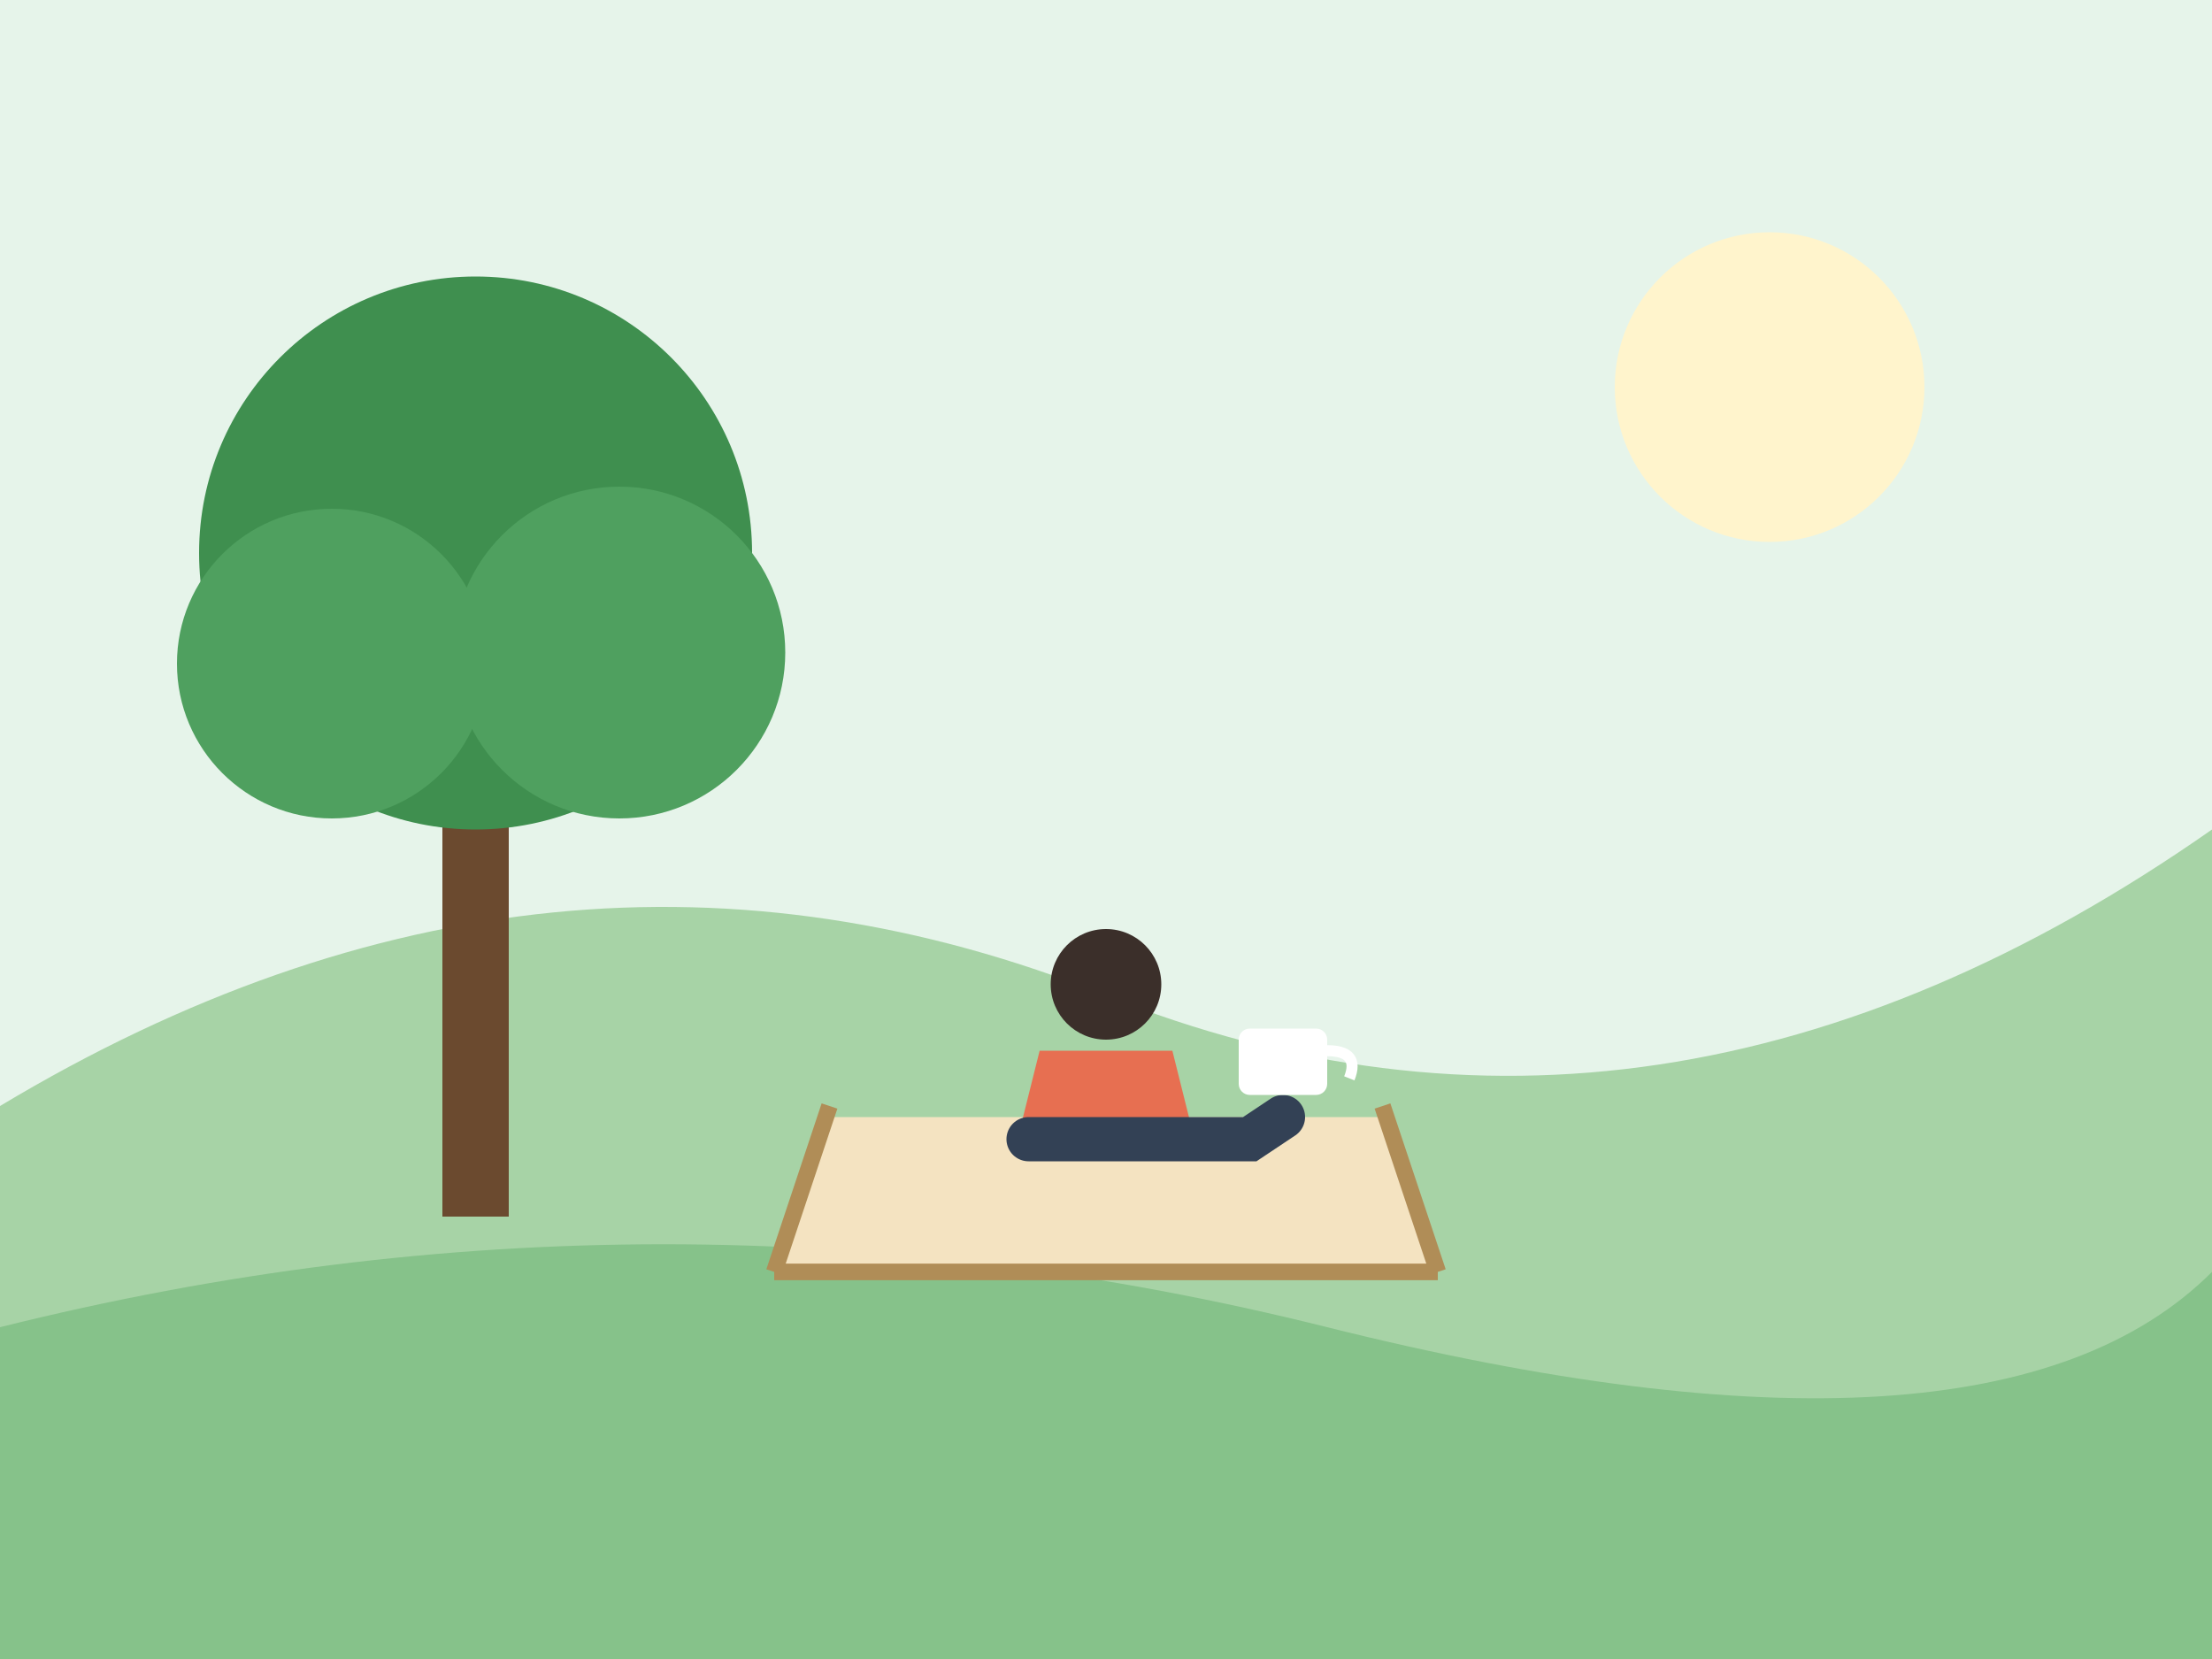
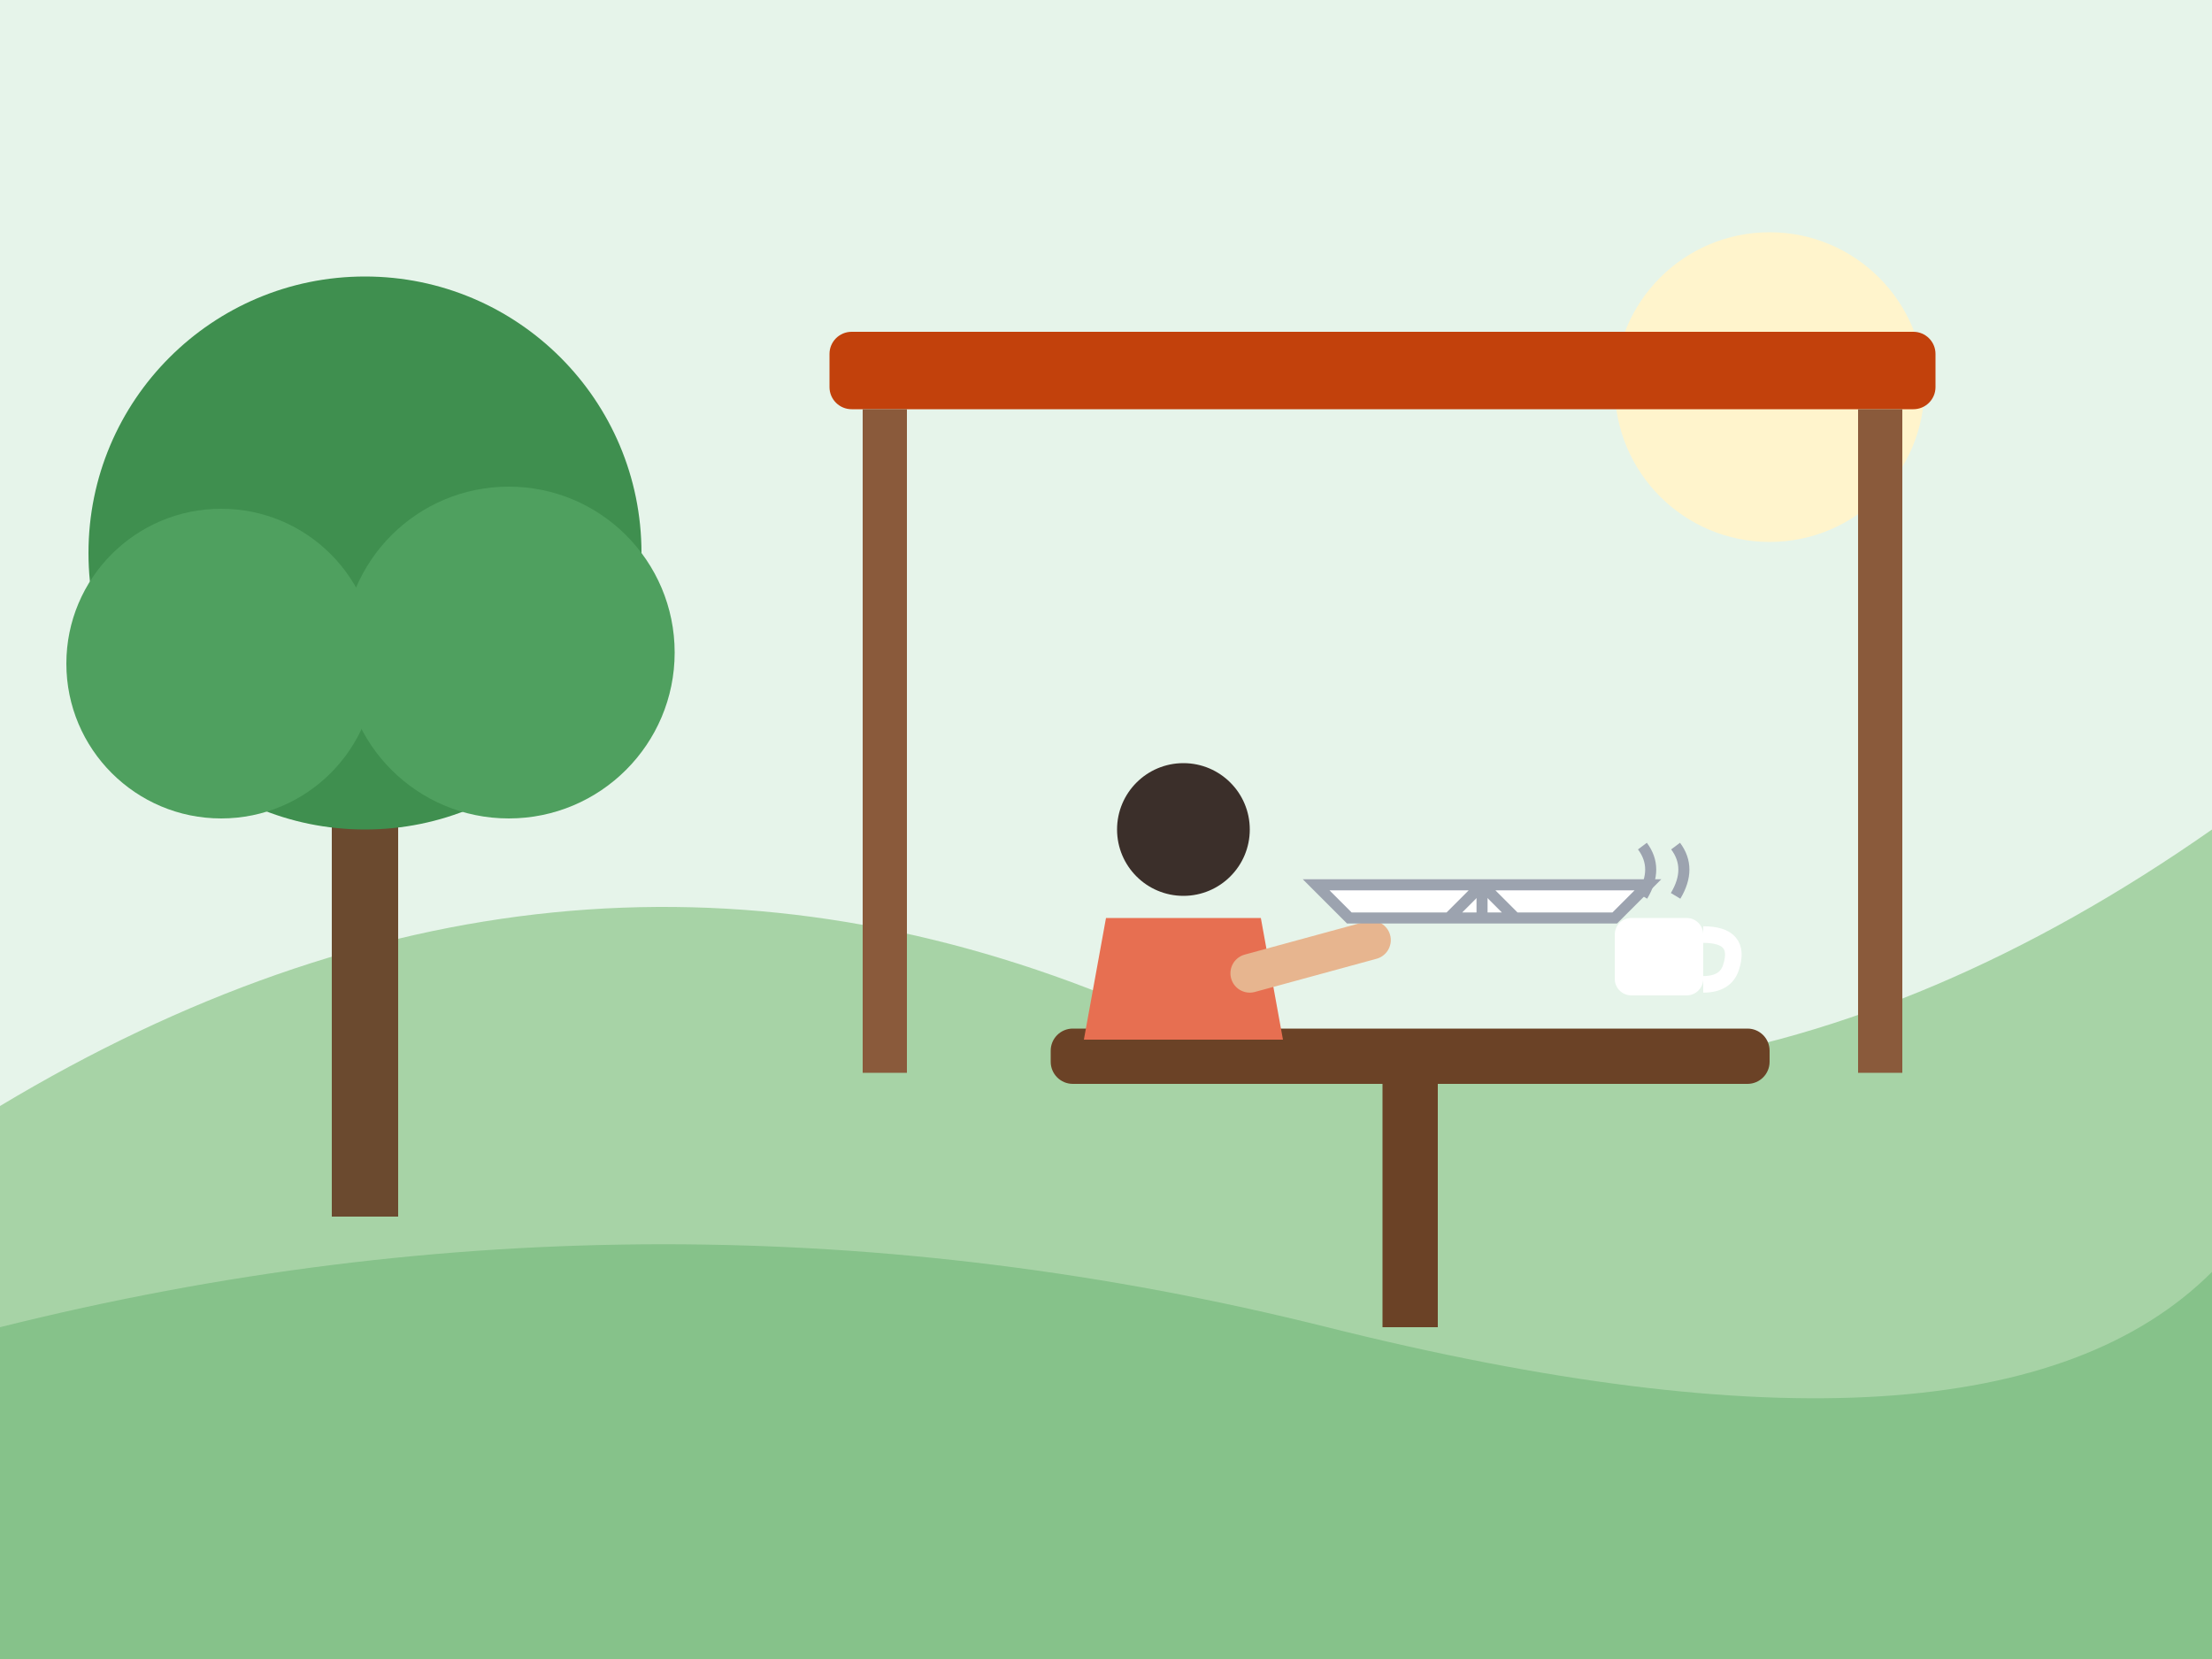
<svg xmlns="http://www.w3.org/2000/svg" viewBox="0 0 400 300" preserveAspectRatio="xMidYMid slice">
  <rect width="400" height="300" fill="#e6f4ea" />
  <circle cx="320" cy="70" r="28" fill="#fff4cc" />
  <path d="M0 200 q100 -60 200 -20 t200 -30 v150 h-400z" fill="#a7d3a6" />
  <path d="M0 240 q120 -30 240 0 t160 -10 v70 h-400z" fill="#86c28a" />
-   <rect x="80" y="110" width="12" height="110" fill="#6b4a2f" />
-   <circle cx="86" cy="100" r="50" fill="#3f8f4f" />
-   <circle cx="60" cy="120" r="28" fill="#4fa05f" />
-   <circle cx="112" cy="118" r="30" fill="#4fa05f" />
-   <path d="M140 230 h120 l-10 -28 h-100z" fill="#f4e3c1" />
-   <path d="M150 200 l-10 30 M250 200 l10 30 M140 230 h120" stroke="#b08d57" stroke-width="3" />
-   <circle cx="200" cy="178" r="10" fill="#3b2f2a" />
-   <path d="M188 190 h24 l4 16 h-32z" fill="#e76f51" />
-   <path d="M186 206 h40 l6 -4" stroke="#334155" stroke-width="8" stroke-linecap="round" />
-   <rect x="224" y="186" width="16" height="12" rx="2" fill="#fff" />
-   <path d="M240 190 q6 0 4 5" stroke="#fff" stroke-width="2" fill="none" />
+   <rect x="60" y="110" width="12" height="110" fill="#6b4a2f" />
+   <circle cx="66" cy="100" r="50" fill="#3f8f4f" />
+   <circle cx="40" cy="120" r="28" fill="#4fa05f" />
+   <circle cx="92" cy="118" r="30" fill="#4fa05f" />
+   <rect x="150" y="60" width="200" height="14" rx="4" fill="#c2410c" />
+   <rect x="156" y="74" width="8" height="120" fill="#8a5a3b" />
+   <rect x="336" y="74" width="8" height="120" fill="#8a5a3b" />
+   <rect x="190" y="186" width="130" height="10" rx="4" fill="#6b4226" />
+   <rect x="250" y="196" width="10" height="44" fill="#6b4226" />
+   <circle cx="214" cy="150" r="12" fill="#3b2f2a" />
+   <path d="M200 166 h28 l4 22 h-36z" fill="#e76f51" />
+   <path d="M226 176 l22 -6" stroke="#e7b58f" stroke-width="7" stroke-linecap="round" />
+   <path d="M238 160 h30 l6 6 h-30z M268 160 h30 l-6 6 h-30z" fill="#fff" stroke="#9ca3af" stroke-width="2" />
+   <path d="M268 160 v6" stroke="#9ca3af" stroke-width="2" />
+   <rect x="292" y="166" width="16" height="14" rx="3" fill="#fff" />
+   <path d="M308 169 q7 0 5 6 q-1 3 -5 3" stroke="#fff" stroke-width="3" fill="none" />
+   <path d="M297 162 q3 -5 0 -9 M303 162 q3 -5 0 -9" stroke="#9ca3af" stroke-width="2" fill="none" />
</svg>
